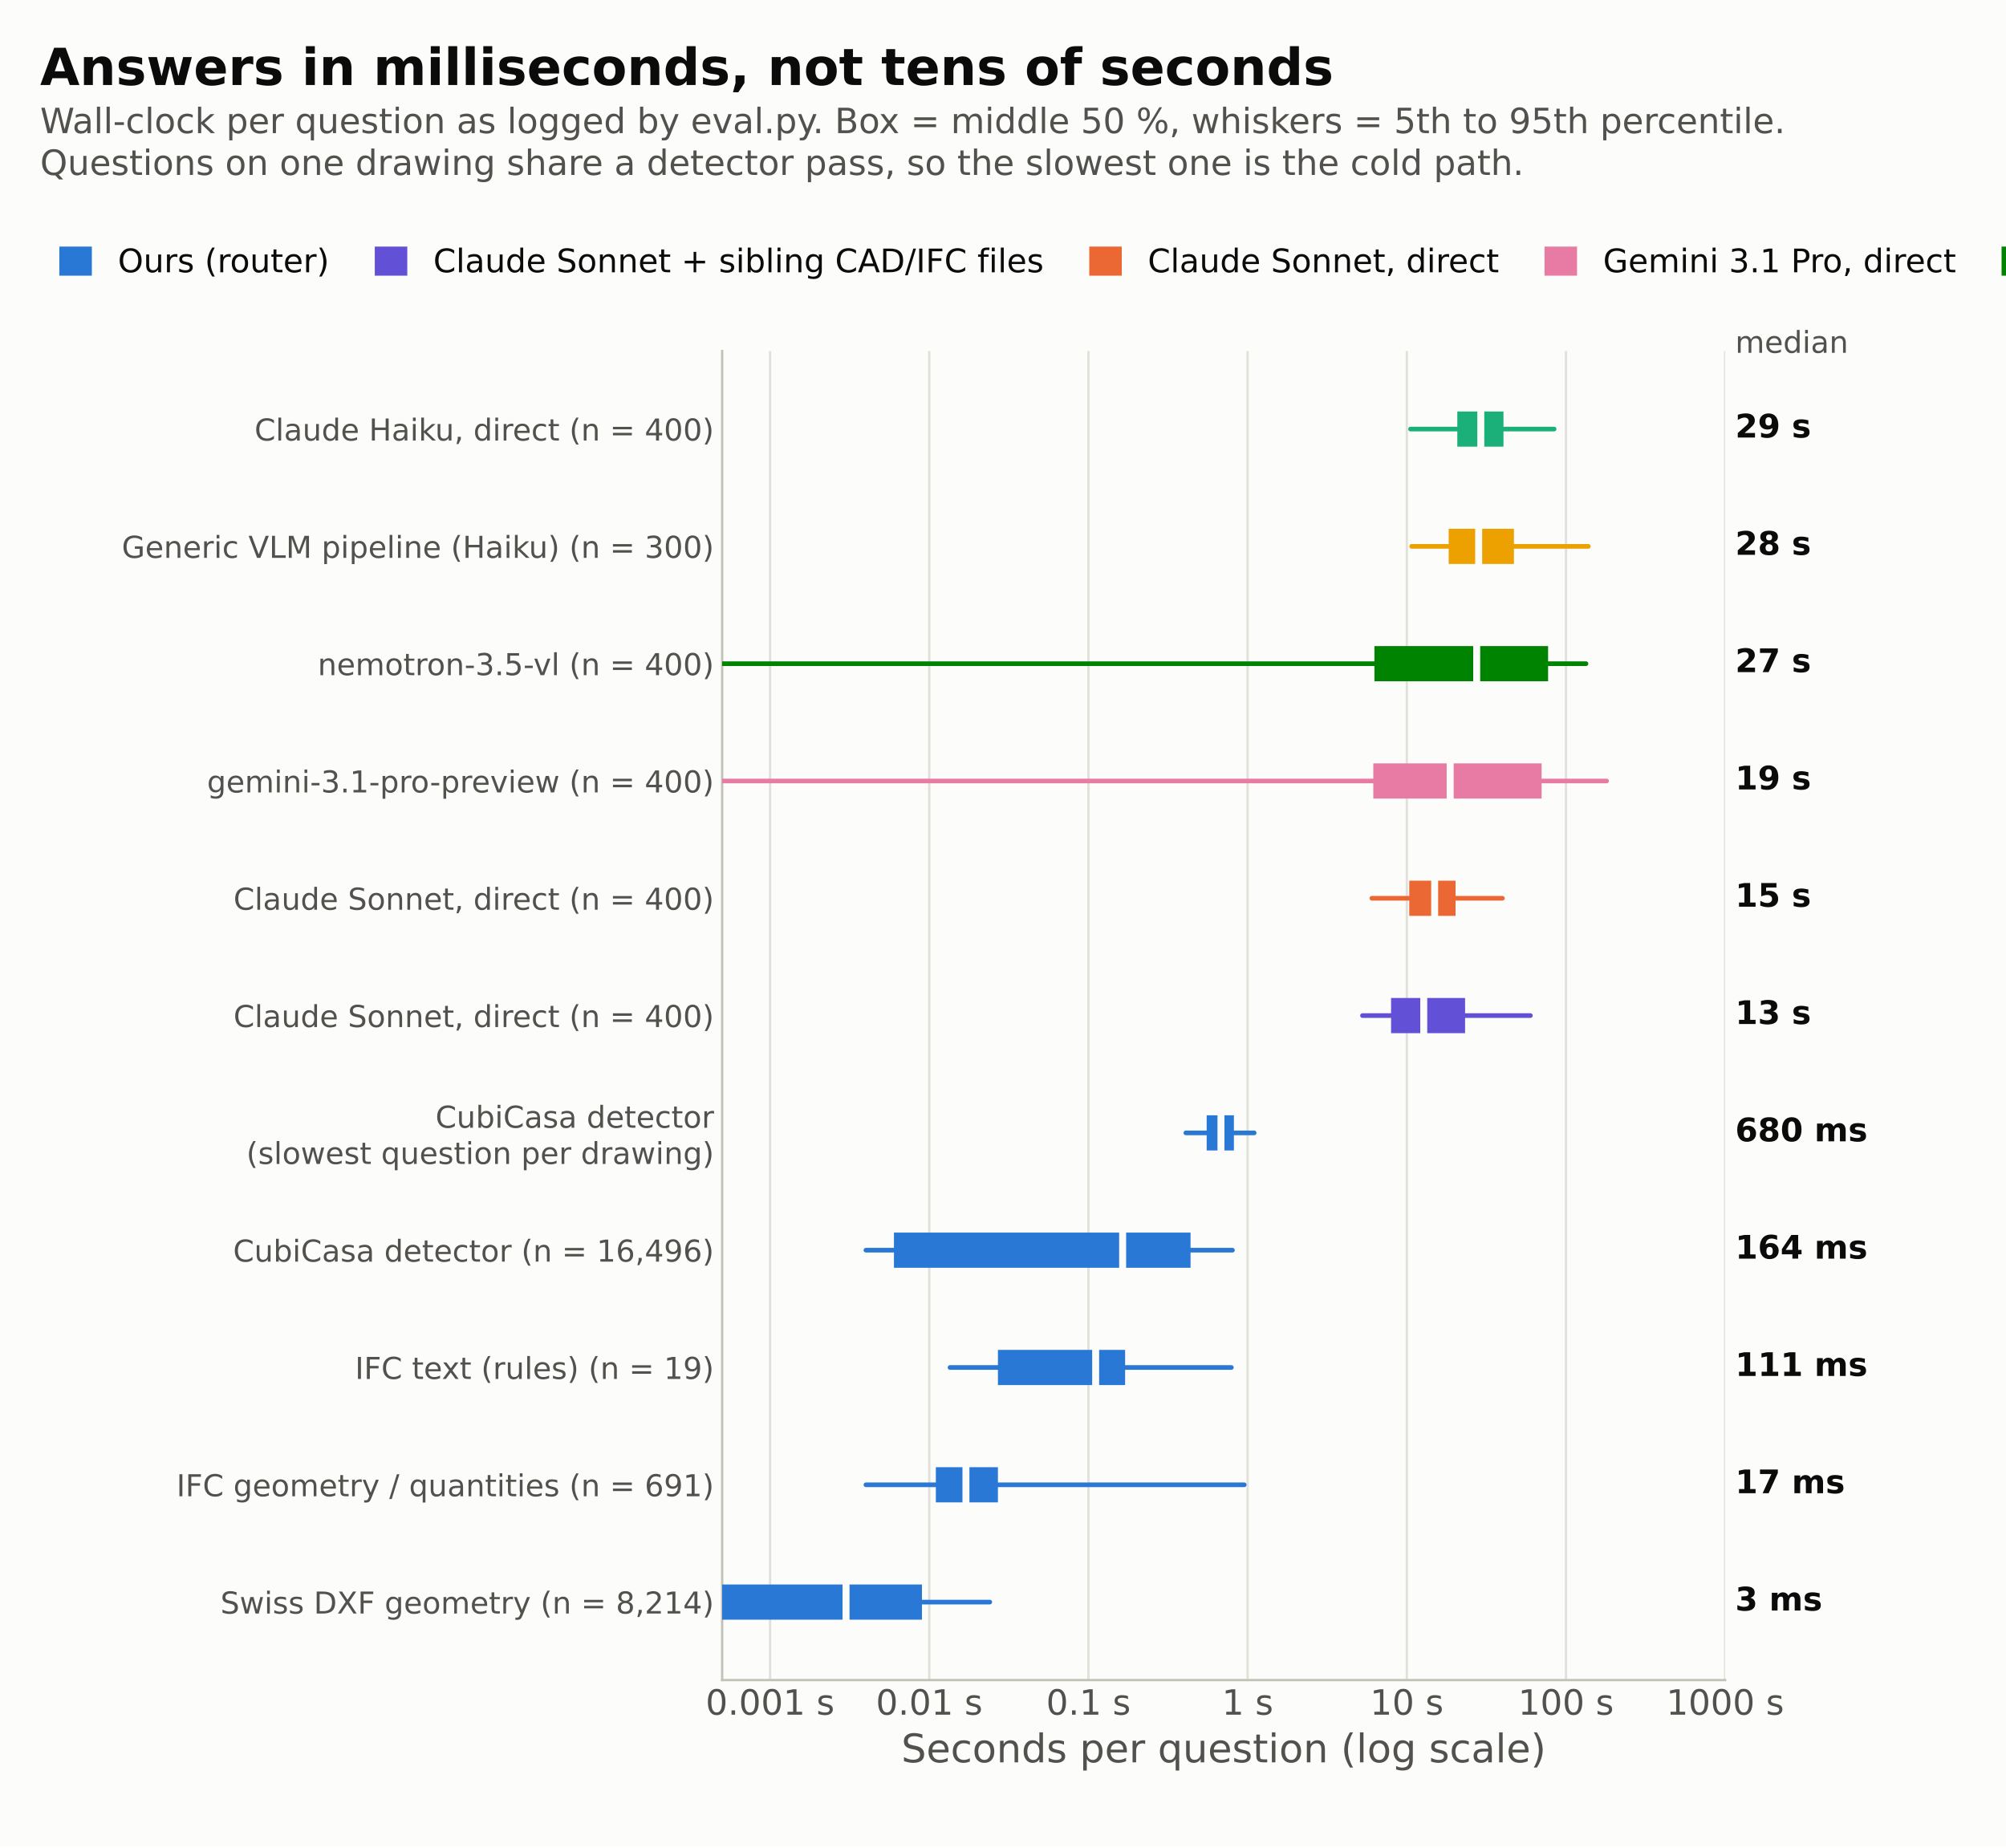
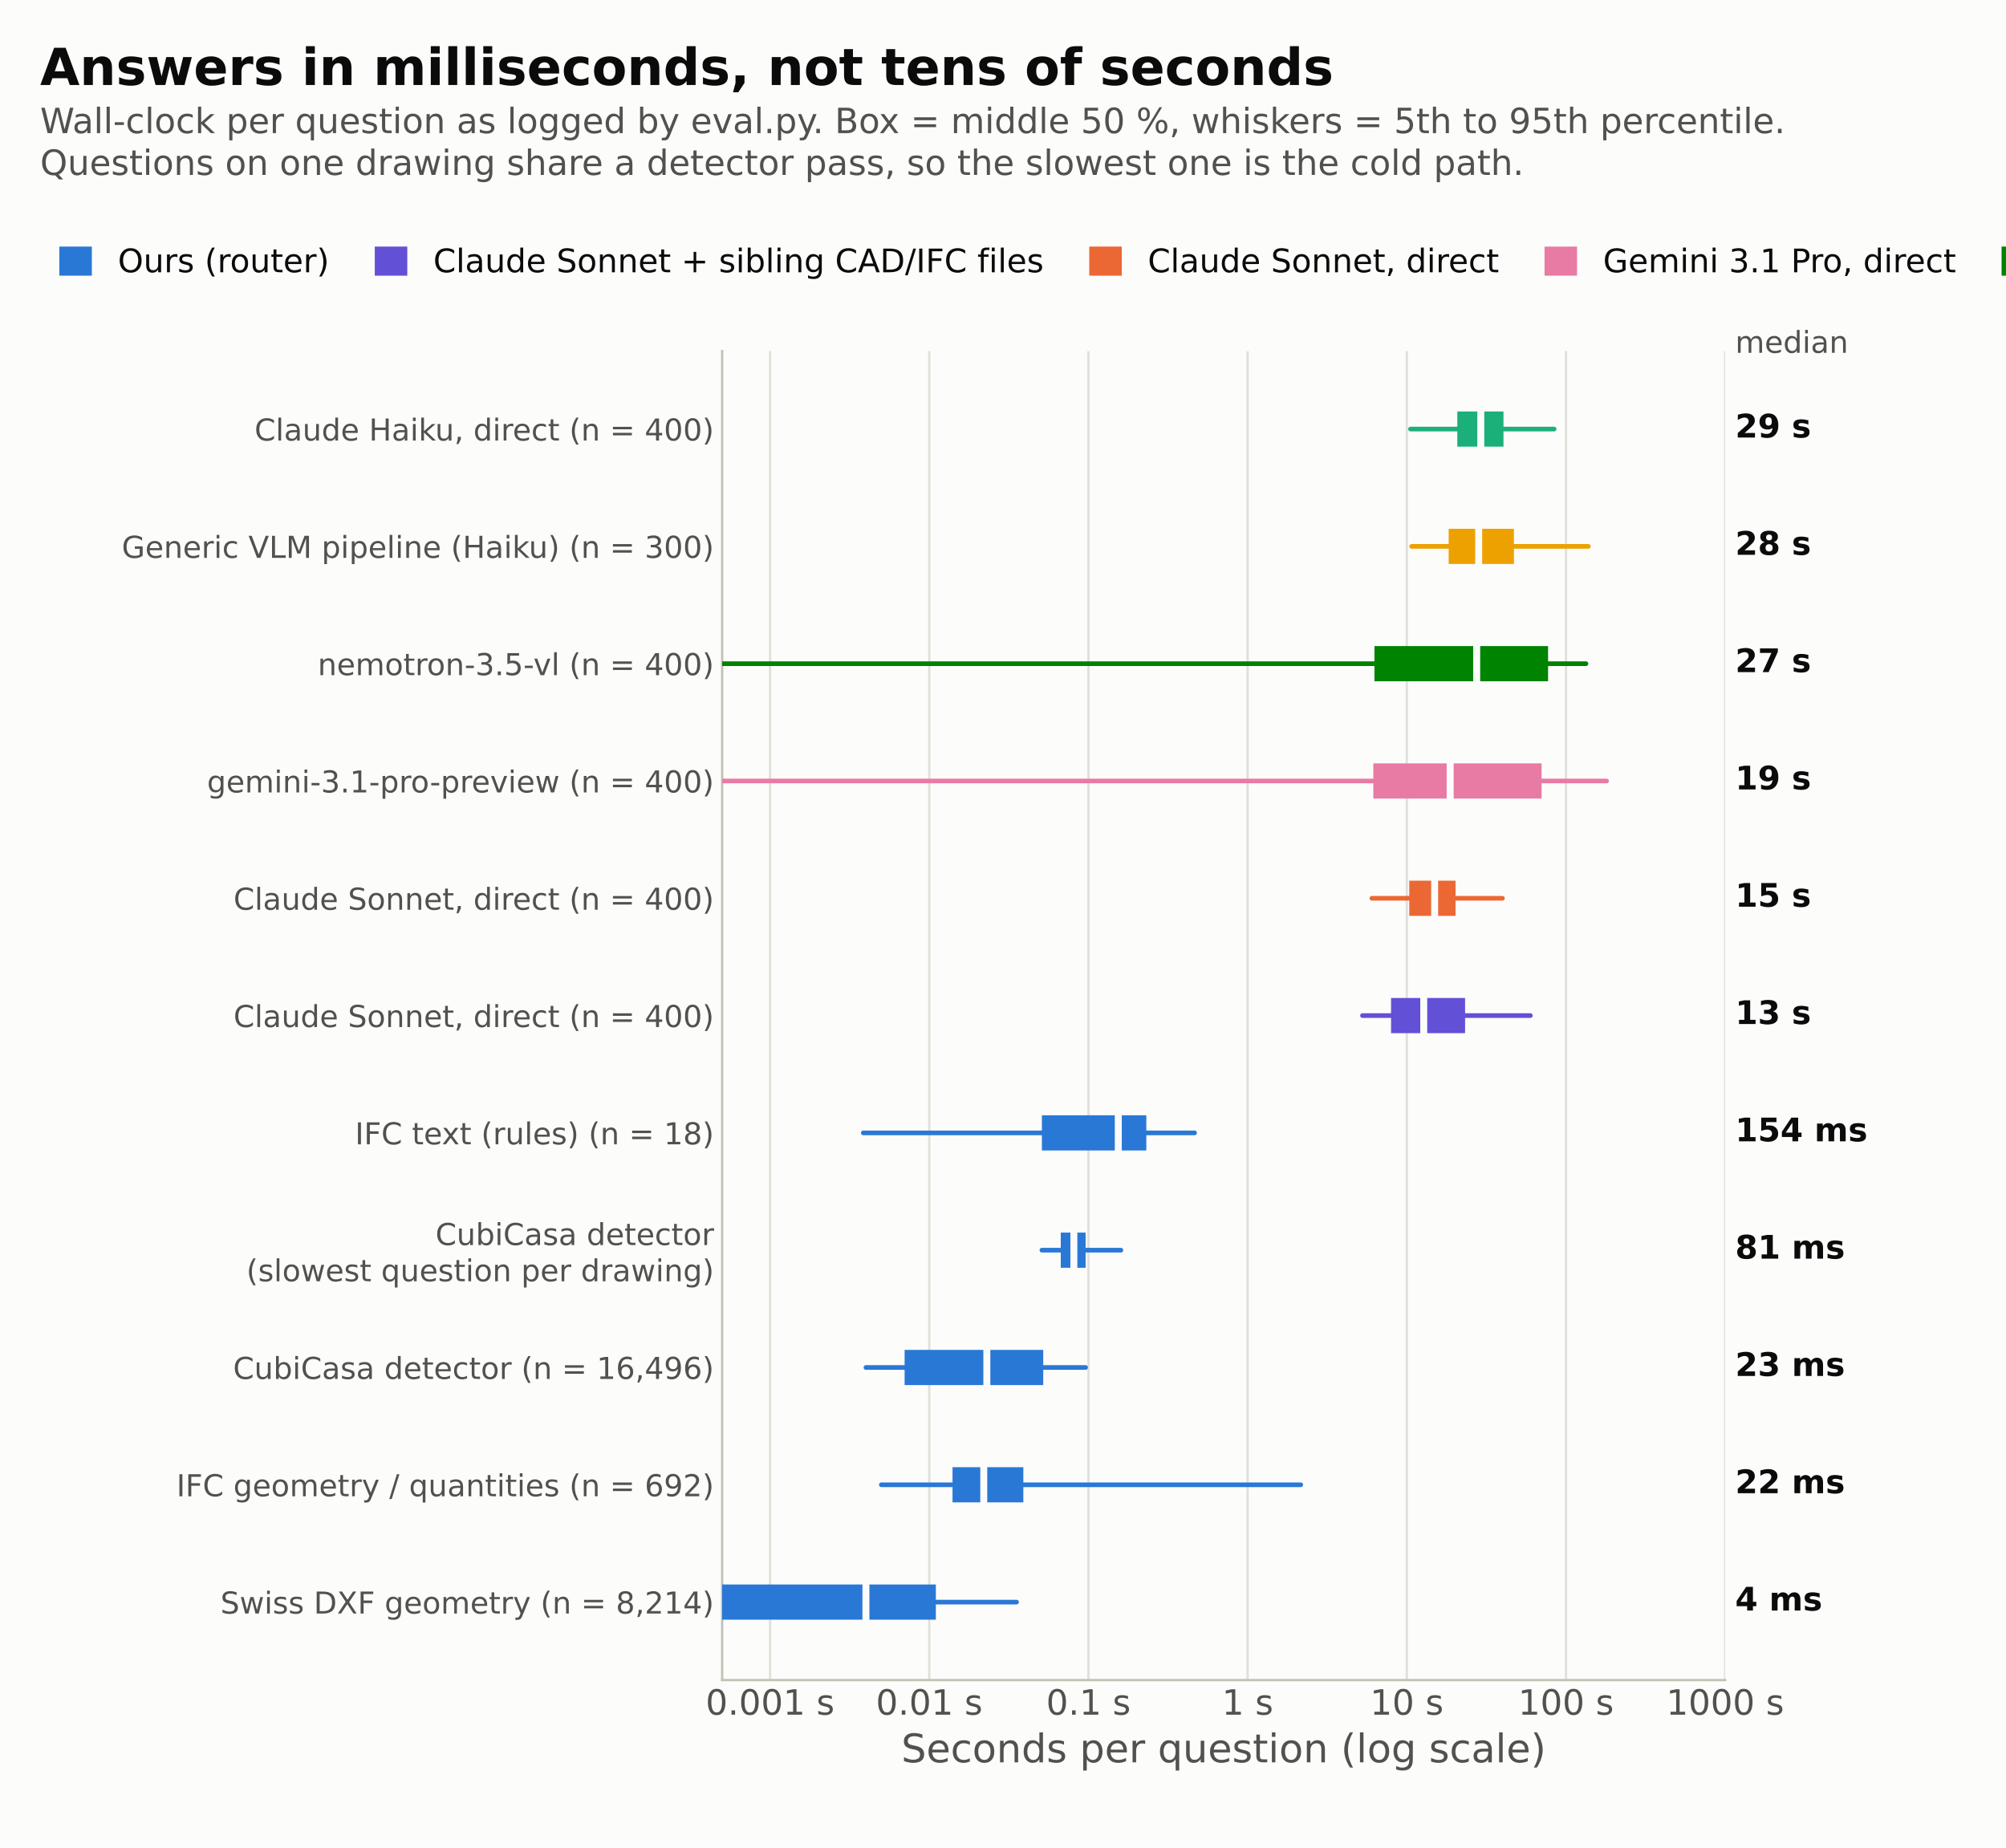
<svg xmlns="http://www.w3.org/2000/svg" width="864pt" height="795.6pt" viewBox="0 0 864 795.6" version="1.1">
  <defs>
    <style type="text/css">*{stroke-linejoin: round; stroke-linecap: butt}</style>
  </defs>
  <g id="figure_1">
    <g id="patch_1">
      <path d="M 0 795.6  L 864 795.6  L 864 0  L 0 0  z " style="fill: #fcfcfb" />
    </g>
    <g id="axes_1">
      <g id="patch_2">
        <path d="M 311.04 723.6  L 743.04 723.6  L 743.04 151.2  L 311.04 151.2  z " style="fill: #fcfcfb" />
      </g>
      <g id="matplotlib.axis_1">
        <g id="xtick_1">
          <g id="line2d_1">
-             <path d="M 331.679 723.6  L 331.679 151.2  " clip-path="url(#pad10060944)" style="fill: none; stroke: #e1e0d9; stroke-linecap: square" />
+             <path d="M 331.679 723.6  L 331.679 151.2  " clip-path="url(#p2c1c336595)" style="fill: none; stroke: #e1e0d9; stroke-linecap: square" />
          </g>
          <g id="line2d_2" />
          <g id="text_1">
            <text style="font-size: 15px; font-family: 'DejaVu Sans'; text-anchor: middle; fill: #52514e" x="331.679" y="738.496" transform="rotate(-0 331.6787 738.4965)">0.001 s</text>
          </g>
        </g>
        <g id="xtick_2">
          <g id="line2d_3">
-             <path d="M 400.239 723.6  L 400.239 151.2  " clip-path="url(#pad10060944)" style="fill: none; stroke: #e1e0d9; stroke-linecap: square" />
+             <path d="M 400.239 723.6  L 400.239 151.2  " clip-path="url(#p2c1c336595)" style="fill: none; stroke: #e1e0d9; stroke-linecap: square" />
          </g>
          <g id="line2d_4" />
          <g id="text_2">
            <text style="font-size: 15px; font-family: 'DejaVu Sans'; text-anchor: middle; fill: #52514e" x="400.239" y="738.496" transform="rotate(-0 400.2389 738.4965)">0.01 s</text>
          </g>
        </g>
        <g id="xtick_3">
          <g id="line2d_5">
-             <path d="M 468.799 723.6  L 468.799 151.2  " clip-path="url(#pad10060944)" style="fill: none; stroke: #e1e0d9; stroke-linecap: square" />
+             <path d="M 468.799 723.6  L 468.799 151.2  " clip-path="url(#p2c1c336595)" style="fill: none; stroke: #e1e0d9; stroke-linecap: square" />
          </g>
          <g id="line2d_6" />
          <g id="text_3">
            <text style="font-size: 15px; font-family: 'DejaVu Sans'; text-anchor: middle; fill: #52514e" x="468.799" y="738.496" transform="rotate(-0 468.7991 738.4965)">0.1 s</text>
          </g>
        </g>
        <g id="xtick_4">
          <g id="line2d_7">
-             <path d="M 537.359 723.6  L 537.359 151.2  " clip-path="url(#pad10060944)" style="fill: none; stroke: #e1e0d9; stroke-linecap: square" />
+             <path d="M 537.359 723.6  L 537.359 151.2  " clip-path="url(#p2c1c336595)" style="fill: none; stroke: #e1e0d9; stroke-linecap: square" />
          </g>
          <g id="line2d_8" />
          <g id="text_4">
            <text style="font-size: 15px; font-family: 'DejaVu Sans'; text-anchor: middle; fill: #52514e" x="537.359" y="738.496" transform="rotate(-0 537.3593 738.4965)">1 s</text>
          </g>
        </g>
        <g id="xtick_5">
          <g id="line2d_9">
-             <path d="M 605.92 723.6  L 605.92 151.2  " clip-path="url(#pad10060944)" style="fill: none; stroke: #e1e0d9; stroke-linecap: square" />
+             <path d="M 605.92 723.6  L 605.92 151.2  " clip-path="url(#p2c1c336595)" style="fill: none; stroke: #e1e0d9; stroke-linecap: square" />
          </g>
          <g id="line2d_10" />
          <g id="text_5">
            <text style="font-size: 15px; font-family: 'DejaVu Sans'; text-anchor: middle; fill: #52514e" x="605.92" y="738.496" transform="rotate(-0 605.9196 738.4965)">10 s</text>
          </g>
        </g>
        <g id="xtick_6">
          <g id="line2d_11">
-             <path d="M 674.48 723.6  L 674.48 151.2  " clip-path="url(#pad10060944)" style="fill: none; stroke: #e1e0d9; stroke-linecap: square" />
+             <path d="M 674.48 723.6  L 674.48 151.2  " clip-path="url(#p2c1c336595)" style="fill: none; stroke: #e1e0d9; stroke-linecap: square" />
          </g>
          <g id="line2d_12" />
          <g id="text_6">
            <text style="font-size: 15px; font-family: 'DejaVu Sans'; text-anchor: middle; fill: #52514e" x="674.48" y="738.496" transform="rotate(-0 674.4798 738.4965)">100 s</text>
          </g>
        </g>
        <g id="xtick_7">
          <g id="line2d_13">
-             <path d="M 743.04 723.6  L 743.04 151.2  " clip-path="url(#pad10060944)" style="fill: none; stroke: #e1e0d9; stroke-linecap: square" />
+             <path d="M 743.04 723.6  L 743.04 151.2  " clip-path="url(#p2c1c336595)" style="fill: none; stroke: #e1e0d9; stroke-linecap: square" />
          </g>
          <g id="line2d_14" />
          <g id="text_7">
            <text style="font-size: 15px; font-family: 'DejaVu Sans'; text-anchor: middle; fill: #52514e" x="743.04" y="738.496" transform="rotate(-0 743.04 738.4965)">1000 s</text>
          </g>
        </g>
        <g id="xtick_8">
          <g id="line2d_15" />
        </g>
        <g id="xtick_9">
          <g id="line2d_16" />
        </g>
        <g id="xtick_10">
          <g id="line2d_17" />
        </g>
        <g id="xtick_11">
          <g id="line2d_18" />
        </g>
        <g id="xtick_12">
          <g id="line2d_19" />
        </g>
        <g id="xtick_13">
          <g id="line2d_20" />
        </g>
        <g id="xtick_14">
          <g id="line2d_21" />
        </g>
        <g id="xtick_15">
          <g id="line2d_22" />
        </g>
        <g id="xtick_16">
          <g id="line2d_23" />
        </g>
        <g id="xtick_17">
          <g id="line2d_24" />
        </g>
        <g id="xtick_18">
          <g id="line2d_25" />
        </g>
        <g id="xtick_19">
          <g id="line2d_26" />
        </g>
        <g id="xtick_20">
          <g id="line2d_27" />
        </g>
        <g id="xtick_21">
          <g id="line2d_28" />
        </g>
        <g id="xtick_22">
          <g id="line2d_29" />
        </g>
        <g id="xtick_23">
          <g id="line2d_30" />
        </g>
        <g id="xtick_24">
          <g id="line2d_31" />
        </g>
        <g id="xtick_25">
          <g id="line2d_32" />
        </g>
        <g id="xtick_26">
          <g id="line2d_33" />
        </g>
        <g id="xtick_27">
          <g id="line2d_34" />
        </g>
        <g id="xtick_28">
          <g id="line2d_35" />
        </g>
        <g id="xtick_29">
          <g id="line2d_36" />
        </g>
        <g id="xtick_30">
          <g id="line2d_37" />
        </g>
        <g id="xtick_31">
          <g id="line2d_38" />
        </g>
        <g id="xtick_32">
          <g id="line2d_39" />
        </g>
        <g id="xtick_33">
          <g id="line2d_40" />
        </g>
        <g id="xtick_34">
          <g id="line2d_41" />
        </g>
        <g id="xtick_35">
          <g id="line2d_42" />
        </g>
        <g id="xtick_36">
          <g id="line2d_43" />
        </g>
        <g id="xtick_37">
          <g id="line2d_44" />
        </g>
        <g id="xtick_38">
          <g id="line2d_45" />
        </g>
        <g id="xtick_39">
          <g id="line2d_46" />
        </g>
        <g id="xtick_40">
          <g id="line2d_47" />
        </g>
        <g id="xtick_41">
          <g id="line2d_48" />
        </g>
        <g id="xtick_42">
          <g id="line2d_49" />
        </g>
        <g id="xtick_43">
          <g id="line2d_50" />
        </g>
        <g id="xtick_44">
          <g id="line2d_51" />
        </g>
        <g id="xtick_45">
          <g id="line2d_52" />
        </g>
        <g id="xtick_46">
          <g id="line2d_53" />
        </g>
        <g id="xtick_47">
          <g id="line2d_54" />
        </g>
        <g id="xtick_48">
          <g id="line2d_55" />
        </g>
        <g id="xtick_49">
          <g id="line2d_56" />
        </g>
        <g id="xtick_50">
          <g id="line2d_57" />
        </g>
        <g id="xtick_51">
          <g id="line2d_58" />
        </g>
        <g id="xtick_52">
          <g id="line2d_59" />
        </g>
        <g id="xtick_53">
          <g id="line2d_60" />
        </g>
        <g id="xtick_54">
          <g id="line2d_61" />
        </g>
        <g id="xtick_55">
          <g id="line2d_62" />
        </g>
        <g id="xtick_56">
          <g id="line2d_63" />
        </g>
        <g id="xtick_57">
          <g id="line2d_64" />
        </g>
        <g id="xtick_58">
          <g id="line2d_65" />
        </g>
        <g id="xtick_59">
          <g id="line2d_66" />
        </g>
        <g id="xtick_60">
          <g id="line2d_67" />
        </g>
        <g id="text_8">
          <text style="font-size: 17px; font-family: 'DejaVu Sans'; text-anchor: middle; fill: #52514e" x="527.04" y="759.017" transform="rotate(-0 527.04 759.0173)">Seconds per question (log scale)</text>
        </g>
      </g>
      <g id="matplotlib.axis_2">
        <g id="ytick_1">
          <g id="line2d_68" />
          <g id="text_9">
            <text style="font-size: 13px; font-family: 'DejaVu Sans'; text-anchor: end; fill: #52514e" x="307.54" y="694.943" transform="rotate(-0 307.54 694.9427)">Swiss DXF geometry  (n = 8,214)</text>
          </g>
        </g>
        <g id="ytick_2">
          <g id="line2d_69" />
          <g id="text_10">
-             <text style="font-size: 13px; font-family: 'DejaVu Sans'; text-anchor: end; fill: #52514e" x="307.54" y="644.422" transform="rotate(-0 307.54 644.422)">IFC geometry / quantities  (n = 691)</text>
+             <text style="font-size: 13px; font-family: 'DejaVu Sans'; text-anchor: end; fill: #52514e" x="307.54" y="644.422" transform="rotate(-0 307.54 644.422)">IFC geometry / quantities  (n = 692)</text>
          </g>
        </g>
        <g id="ytick_3">
          <g id="line2d_70" />
          <g id="text_11">
-             <text style="font-size: 13px; font-family: 'DejaVu Sans'; text-anchor: end; fill: #52514e" x="307.54" y="593.901" transform="rotate(-0 307.54 593.9012)">IFC text (rules)  (n = 19)</text>
+             <text style="font-size: 13px; font-family: 'DejaVu Sans'; text-anchor: end; fill: #52514e" x="307.54" y="593.901" transform="rotate(-0 307.54 593.9012)">CubiCasa detector  (n = 16,496)</text>
          </g>
        </g>
        <g id="ytick_4">
          <g id="line2d_71" />
          <g id="text_12">
-             <text style="font-size: 13px; font-family: 'DejaVu Sans'; text-anchor: end; fill: #52514e" x="307.54" y="543.38" transform="rotate(-0 307.54 543.3805)">CubiCasa detector  (n = 16,496)</text>
+             <text style="font-size: 13px; font-family: 'DejaVu Sans'; fill: #52514e" transform="translate(187.5541 536.2293)">CubiCasa detector</text>
+             <text style="font-size: 13px; font-family: 'DejaVu Sans'; fill: #52514e" transform="translate(106.105 551.8329)">(slowest question per drawing)</text>
          </g>
        </g>
        <g id="ytick_5">
          <g id="line2d_72" />
          <g id="text_13">
-             <text style="font-size: 13px; font-family: 'DejaVu Sans'; fill: #52514e" transform="translate(187.5541 485.7086)">CubiCasa detector</text>
-             <text style="font-size: 13px; font-family: 'DejaVu Sans'; fill: #52514e" transform="translate(106.105 501.3121)">(slowest question per drawing)</text>
+             <text style="font-size: 13px; font-family: 'DejaVu Sans'; text-anchor: end; fill: #52514e" x="307.54" y="492.86" transform="rotate(-0 307.54 492.8597)">IFC text (rules)  (n = 18)</text>
          </g>
        </g>
        <g id="ytick_6">
          <g id="line2d_73" />
          <g id="text_14">
            <text style="font-size: 13px; font-family: 'DejaVu Sans'; text-anchor: end; fill: #52514e" x="307.54" y="442.339" transform="rotate(-0 307.54 442.339)">Claude Sonnet, direct  (n = 400)</text>
          </g>
        </g>
        <g id="ytick_7">
          <g id="line2d_74" />
          <g id="text_15">
            <text style="font-size: 13px; font-family: 'DejaVu Sans'; text-anchor: end; fill: #52514e" x="307.54" y="391.818" transform="rotate(-0 307.54 391.8182)">Claude Sonnet, direct  (n = 400)</text>
          </g>
        </g>
        <g id="ytick_8">
          <g id="line2d_75" />
          <g id="text_16">
            <text style="font-size: 13px; font-family: 'DejaVu Sans'; text-anchor: end; fill: #52514e" x="307.54" y="341.298" transform="rotate(-0 307.54 341.2975)">gemini-3.1-pro-preview  (n = 400)</text>
          </g>
        </g>
        <g id="ytick_9">
          <g id="line2d_76" />
          <g id="text_17">
            <text style="font-size: 13px; font-family: 'DejaVu Sans'; text-anchor: end; fill: #52514e" x="307.54" y="290.777" transform="rotate(-0 307.54 290.7768)">nemotron-3.5-vl  (n = 400)</text>
          </g>
        </g>
        <g id="ytick_10">
          <g id="line2d_77" />
          <g id="text_18">
            <text style="font-size: 13px; font-family: 'DejaVu Sans'; text-anchor: end; fill: #52514e" x="307.54" y="240.256" transform="rotate(-0 307.54 240.256)">Generic VLM pipeline (Haiku)  (n = 300)</text>
          </g>
        </g>
        <g id="ytick_11">
          <g id="line2d_78" />
          <g id="text_19">
            <text style="font-size: 13px; font-family: 'DejaVu Sans'; text-anchor: end; fill: #52514e" x="307.54" y="189.735" transform="rotate(-0 307.54 189.7353)">Claude Haiku, direct  (n = 400)</text>
          </g>
        </g>
      </g>
      <g id="patch_3">
        <path d="M 311.04 723.6  L 311.04 151.2  " style="fill: none; stroke: #c3c2b7; stroke-linejoin: miter; stroke-linecap: square" />
      </g>
      <g id="patch_4">
        <path d="M 311.04 723.6  L 743.04 723.6  " style="fill: none; stroke: #c3c2b7; stroke-linejoin: miter; stroke-linecap: square" />
      </g>
      <g id="line2d_79">
-         <path d="M 311.04 690.004  L 426.306 690.004  " clip-path="url(#pad10060944)" style="fill: none; stroke: #2a78d6; stroke-width: 2; stroke-linecap: round" />
+         <path d="M 311.04 690.004  L 437.837 690.004  " clip-path="url(#p2c1c336595)" style="fill: none; stroke: #2a78d6; stroke-width: 2; stroke-linecap: round" />
      </g>
      <g id="patch_5">
-         <path d="M 311.04 697.582  L 397.102 697.582  L 397.102 682.426  L 311.04 682.426  z " clip-path="url(#pad10060944)" style="fill: #2a78d6" />
+         <path d="M 311.04 697.582  L 403.077 697.582  L 403.077 682.426  L 311.04 682.426  z " clip-path="url(#p2c1c336595)" style="fill: #2a78d6" />
      </g>
      <g id="text_20">
-         <text style="font-weight: 700; font-size: 14px; font-family: 'DejaVu Sans'; text-anchor: start; fill: #0b0b0b" x="747.36" y="693.64" transform="rotate(-0 747.36 693.6404)">3 ms</text>
+         <text style="font-weight: 700; font-size: 14px; font-family: 'DejaVu Sans'; text-anchor: start; fill: #0b0b0b" x="747.36" y="693.64" transform="rotate(-0 747.36 693.6404)">4 ms</text>
      </g>
      <g id="line2d_80">
-         <path d="M 372.956 639.483  L 535.91 639.483  " clip-path="url(#pad10060944)" style="fill: none; stroke: #2a78d6; stroke-width: 2; stroke-linecap: round" />
+         <path d="M 379.6 639.483  L 560.255 639.483  " clip-path="url(#p2c1c336595)" style="fill: none; stroke: #2a78d6; stroke-width: 2; stroke-linecap: round" />
      </g>
      <g id="patch_6">
-         <path d="M 403.077 647.061  L 429.813 647.061  L 429.813 631.905  L 403.077 631.905  z " clip-path="url(#pad10060944)" style="fill: #2a78d6" />
+         <path d="M 410.257 647.061  L 440.762 647.061  L 440.762 631.905  L 410.257 631.905  z " clip-path="url(#p2c1c336595)" style="fill: #2a78d6" />
      </g>
      <g id="text_21">
-         <text style="font-weight: 700; font-size: 14px; font-family: 'DejaVu Sans'; text-anchor: start; fill: #0b0b0b" x="747.36" y="643.12" transform="rotate(-0 747.36 643.1197)">17 ms</text>
+         <text style="font-weight: 700; font-size: 14px; font-family: 'DejaVu Sans'; text-anchor: start; fill: #0b0b0b" x="747.36" y="643.12" transform="rotate(-0 747.36 643.1197)">22 ms</text>
      </g>
      <g id="line2d_81">
-         <path d="M 409.175 588.962  L 530.356 588.962  " clip-path="url(#pad10060944)" style="fill: none; stroke: #2a78d6; stroke-width: 2; stroke-linecap: round" />
+         <path d="M 372.956 588.962  L 467.584 588.962  " clip-path="url(#p2c1c336595)" style="fill: none; stroke: #2a78d6; stroke-width: 2; stroke-linecap: round" />
      </g>
      <g id="patch_7">
-         <path d="M 429.813 596.54  L 484.599 596.54  L 484.599 581.384  L 429.813 581.384  z " clip-path="url(#pad10060944)" style="fill: #2a78d6" />
+         <path d="M 389.619 596.54  L 449.328 596.54  L 449.328 581.384  L 389.619 581.384  z " clip-path="url(#p2c1c336595)" style="fill: #2a78d6" />
      </g>
      <g id="text_22">
-         <text style="font-weight: 700; font-size: 14px; font-family: 'DejaVu Sans'; text-anchor: start; fill: #0b0b0b" x="747.36" y="592.599" transform="rotate(-0 747.36 592.5989)">111 ms</text>
+         <text style="font-weight: 700; font-size: 14px; font-family: 'DejaVu Sans'; text-anchor: start; fill: #0b0b0b" x="747.36" y="592.599" transform="rotate(-0 747.36 592.5989)">23 ms</text>
      </g>
      <g id="line2d_82">
-         <path d="M 372.956 538.441  L 530.827 538.441  " clip-path="url(#pad10060944)" style="fill: none; stroke: #2a78d6; stroke-width: 2; stroke-linecap: round" />
+         <path d="M 448.75 538.441  L 482.784 538.441  " clip-path="url(#p2c1c336595)" style="fill: none; stroke: #2a78d6; stroke-width: 2; stroke-linecap: round" />
      </g>
      <g id="patch_8">
-         <path d="M 385.029 546.02  L 512.779 546.02  L 512.779 530.863  L 385.029 530.863  z " clip-path="url(#pad10060944)" style="fill: #2a78d6" />
+         <path d="M 456.875 546.02  L 467.584 546.02  L 467.584 530.863  L 456.875 530.863  z " clip-path="url(#p2c1c336595)" style="fill: #2a78d6" />
      </g>
      <g id="text_23">
-         <text style="font-weight: 700; font-size: 14px; font-family: 'DejaVu Sans'; text-anchor: start; fill: #0b0b0b" x="747.36" y="542.078" transform="rotate(-0 747.36 542.0782)">164 ms</text>
+         <text style="font-weight: 700; font-size: 14px; font-family: 'DejaVu Sans'; text-anchor: start; fill: #0b0b0b" x="747.36" y="542.078" transform="rotate(-0 747.36 542.0782)">81 ms</text>
      </g>
      <g id="line2d_83">
-         <path d="M 510.757 487.921  L 540.176 487.921  " clip-path="url(#pad10060944)" style="fill: none; stroke: #2a78d6; stroke-width: 2; stroke-linecap: round" />
+         <path d="M 371.818 487.921  L 514.509 487.921  " clip-path="url(#p2c1c336595)" style="fill: none; stroke: #2a78d6; stroke-width: 2; stroke-linecap: round" />
      </g>
      <g id="patch_9">
-         <path d="M 519.721 495.499  L 531.45 495.499  L 531.45 480.343  L 519.721 480.343  z " clip-path="url(#pad10060944)" style="fill: #2a78d6" />
+         <path d="M 448.75 495.499  L 493.728 495.499  L 493.728 480.343  L 448.75 480.343  z " clip-path="url(#p2c1c336595)" style="fill: #2a78d6" />
      </g>
      <g id="text_24">
-         <text style="font-weight: 700; font-size: 14px; font-family: 'DejaVu Sans'; text-anchor: start; fill: #0b0b0b" x="747.36" y="491.557" transform="rotate(-0 747.36 491.5575)">680 ms</text>
+         <text style="font-weight: 700; font-size: 14px; font-family: 'DejaVu Sans'; text-anchor: start; fill: #0b0b0b" x="747.36" y="491.557" transform="rotate(-0 747.36 491.5575)">154 ms</text>
      </g>
      <g id="line2d_84">
-         <path d="M 586.83 437.4  L 659.148 437.4  " clip-path="url(#pad10060944)" style="fill: none; stroke: #6250d6; stroke-width: 2; stroke-linecap: round" />
+         <path d="M 586.83 437.4  L 659.148 437.4  " clip-path="url(#p2c1c336595)" style="fill: none; stroke: #6250d6; stroke-width: 2; stroke-linecap: round" />
      </g>
      <g id="patch_10">
-         <path d="M 599.142 444.978  L 631.023 444.978  L 631.023 429.822  L 599.142 429.822  z " clip-path="url(#pad10060944)" style="fill: #6250d6" />
+         <path d="M 599.142 444.978  L 631.023 444.978  L 631.023 429.822  L 599.142 429.822  z " clip-path="url(#p2c1c336595)" style="fill: #6250d6" />
      </g>
      <g id="text_25">
        <text style="font-weight: 700; font-size: 14px; font-family: 'DejaVu Sans'; text-anchor: start; fill: #0b0b0b" x="747.36" y="441.037" transform="rotate(-0 747.36 441.0367)">13 s</text>
      </g>
      <g id="line2d_85">
-         <path d="M 590.881 386.879  L 647.103 386.879  " clip-path="url(#pad10060944)" style="fill: none; stroke: #eb6834; stroke-width: 2; stroke-linecap: round" />
+         <path d="M 590.881 386.879  L 647.103 386.879  " clip-path="url(#p2c1c336595)" style="fill: none; stroke: #eb6834; stroke-width: 2; stroke-linecap: round" />
      </g>
      <g id="patch_11">
-         <path d="M 606.981 394.457  L 626.915 394.457  L 626.915 379.301  L 606.981 379.301  z " clip-path="url(#pad10060944)" style="fill: #eb6834" />
+         <path d="M 606.981 394.457  L 626.915 394.457  L 626.915 379.301  L 606.981 379.301  z " clip-path="url(#p2c1c336595)" style="fill: #eb6834" />
      </g>
      <g id="text_26">
        <text style="font-weight: 700; font-size: 14px; font-family: 'DejaVu Sans'; text-anchor: start; fill: #0b0b0b" x="747.36" y="390.516" transform="rotate(-0 747.36 390.516)">15 s</text>
      </g>
      <g id="line2d_86">
-         <path d="M 311.04 336.359  L 691.977 336.359  " clip-path="url(#pad10060944)" style="fill: none; stroke: #e87ba4; stroke-width: 2; stroke-linecap: round" />
+         <path d="M 311.04 336.359  L 691.977 336.359  " clip-path="url(#p2c1c336595)" style="fill: none; stroke: #e87ba4; stroke-width: 2; stroke-linecap: round" />
      </g>
      <g id="patch_12">
-         <path d="M 591.497 343.937  L 663.981 343.937  L 663.981 328.78  L 591.497 328.78  z " clip-path="url(#pad10060944)" style="fill: #e87ba4" />
+         <path d="M 591.497 343.937  L 663.981 343.937  L 663.981 328.78  L 591.497 328.78  z " clip-path="url(#p2c1c336595)" style="fill: #e87ba4" />
      </g>
      <g id="text_27">
        <text style="font-weight: 700; font-size: 14px; font-family: 'DejaVu Sans'; text-anchor: start; fill: #0b0b0b" x="747.36" y="339.995" transform="rotate(-0 747.36 339.9952)">19 s</text>
      </g>
      <g id="line2d_87">
-         <path d="M 311.04 285.838  L 683.093 285.838  " clip-path="url(#pad10060944)" style="fill: none; stroke: #008300; stroke-width: 2; stroke-linecap: round" />
+         <path d="M 311.04 285.838  L 683.093 285.838  " clip-path="url(#p2c1c336595)" style="fill: none; stroke: #008300; stroke-width: 2; stroke-linecap: round" />
      </g>
      <g id="patch_13">
-         <path d="M 591.987 293.416  L 666.77 293.416  L 666.77 278.26  L 591.987 278.26  z " clip-path="url(#pad10060944)" style="fill: #008300" />
+         <path d="M 591.987 293.416  L 666.77 293.416  L 666.77 278.26  L 591.987 278.26  z " clip-path="url(#p2c1c336595)" style="fill: #008300" />
      </g>
      <g id="text_28">
        <text style="font-weight: 700; font-size: 14px; font-family: 'DejaVu Sans'; text-anchor: start; fill: #0b0b0b" x="747.36" y="289.474" transform="rotate(-0 747.36 289.4745)">27 s</text>
      </g>
      <g id="line2d_88">
-         <path d="M 608.019 235.317  L 684.103 235.317  " clip-path="url(#pad10060944)" style="fill: none; stroke: #eda100; stroke-width: 2; stroke-linecap: round" />
+         <path d="M 608.019 235.317  L 684.103 235.317  " clip-path="url(#p2c1c336595)" style="fill: none; stroke: #eda100; stroke-width: 2; stroke-linecap: round" />
      </g>
      <g id="patch_14">
-         <path d="M 623.956 242.895  L 652.058 242.895  L 652.058 227.739  L 623.956 227.739  z " clip-path="url(#pad10060944)" style="fill: #eda100" />
+         <path d="M 623.956 242.895  L 652.058 242.895  L 652.058 227.739  L 623.956 227.739  z " clip-path="url(#p2c1c336595)" style="fill: #eda100" />
      </g>
      <g id="text_29">
        <text style="font-weight: 700; font-size: 14px; font-family: 'DejaVu Sans'; text-anchor: start; fill: #0b0b0b" x="747.36" y="238.954" transform="rotate(-0 747.36 238.9538)">28 s</text>
      </g>
      <g id="line2d_89">
-         <path d="M 607.519 184.796  L 669.367 184.796  " clip-path="url(#pad10060944)" style="fill: none; stroke: #1baf7a; stroke-width: 2; stroke-linecap: round" />
+         <path d="M 607.519 184.796  L 669.367 184.796  " clip-path="url(#p2c1c336595)" style="fill: none; stroke: #1baf7a; stroke-width: 2; stroke-linecap: round" />
      </g>
      <g id="patch_15">
-         <path d="M 627.68 192.374  L 647.558 192.374  L 647.558 177.218  L 627.68 177.218  z " clip-path="url(#pad10060944)" style="fill: #1baf7a" />
+         <path d="M 627.68 192.374  L 647.558 192.374  L 647.558 177.218  L 627.68 177.218  z " clip-path="url(#p2c1c336595)" style="fill: #1baf7a" />
      </g>
      <g id="text_30">
        <text style="font-weight: 700; font-size: 14px; font-family: 'DejaVu Sans'; text-anchor: start; fill: #0b0b0b" x="747.36" y="188.433" transform="rotate(-0 747.36 188.433)">29 s</text>
      </g>
      <g id="text_31">
        <text style="font-size: 13px; font-family: 'DejaVu Sans'; text-anchor: start; fill: #52514e" x="747.36" y="151.958" transform="rotate(-0 747.36 151.9578)">median</text>
      </g>
      <g id="line2d_90">
-         <path d="M 364.39 697.582  L 364.39 682.426  " clip-path="url(#pad10060944)" style="fill: none; stroke: #fcfcfb; stroke-width: 3; stroke-linecap: square" />
+         <path d="M 372.956 697.582  L 372.956 682.426  " clip-path="url(#p2c1c336595)" style="fill: none; stroke: #fcfcfb; stroke-width: 3; stroke-linecap: square" />
      </g>
      <g id="line2d_91">
-         <path d="M 416.039 647.061  L 416.039 631.905  " clip-path="url(#pad10060944)" style="fill: none; stroke: #fcfcfb; stroke-width: 3; stroke-linecap: square" />
+         <path d="M 423.715 647.061  L 423.715 631.905  " clip-path="url(#p2c1c336595)" style="fill: none; stroke: #fcfcfb; stroke-width: 3; stroke-linecap: square" />
      </g>
      <g id="line2d_92">
-         <path d="M 471.906 596.54  L 471.906 581.384  " clip-path="url(#pad10060944)" style="fill: none; stroke: #fcfcfb; stroke-width: 3; stroke-linecap: square" />
+         <path d="M 425.039 596.54  L 425.039 581.384  " clip-path="url(#p2c1c336595)" style="fill: none; stroke: #fcfcfb; stroke-width: 3; stroke-linecap: square" />
      </g>
      <g id="line2d_93">
-         <path d="M 483.529 546.02  L 483.529 530.863  " clip-path="url(#pad10060944)" style="fill: none; stroke: #fcfcfb; stroke-width: 3; stroke-linecap: square" />
+         <path d="M 462.525 546.02  L 462.525 530.863  " clip-path="url(#p2c1c336595)" style="fill: none; stroke: #fcfcfb; stroke-width: 3; stroke-linecap: square" />
      </g>
      <g id="line2d_94">
-         <path d="M 525.876 495.499  L 525.876 480.343  " clip-path="url(#pad10060944)" style="fill: none; stroke: #fcfcfb; stroke-width: 3; stroke-linecap: square" />
+         <path d="M 481.656 495.499  L 481.656 480.343  " clip-path="url(#p2c1c336595)" style="fill: none; stroke: #fcfcfb; stroke-width: 3; stroke-linecap: square" />
      </g>
      <g id="line2d_95">
-         <path d="M 613.221 444.978  L 613.221 429.822  " clip-path="url(#pad10060944)" style="fill: none; stroke: #fcfcfb; stroke-width: 3; stroke-linecap: square" />
+         <path d="M 613.221 444.978  L 613.221 429.822  " clip-path="url(#p2c1c336595)" style="fill: none; stroke: #fcfcfb; stroke-width: 3; stroke-linecap: square" />
      </g>
      <g id="line2d_96">
-         <path d="M 617.921 394.457  L 617.921 379.301  " clip-path="url(#pad10060944)" style="fill: none; stroke: #fcfcfb; stroke-width: 3; stroke-linecap: square" />
+         <path d="M 617.921 394.457  L 617.921 379.301  " clip-path="url(#p2c1c336595)" style="fill: none; stroke: #fcfcfb; stroke-width: 3; stroke-linecap: square" />
      </g>
      <g id="line2d_97">
-         <path d="M 624.602 343.937  L 624.602 328.78  " clip-path="url(#pad10060944)" style="fill: none; stroke: #fcfcfb; stroke-width: 3; stroke-linecap: square" />
+         <path d="M 624.602 343.937  L 624.602 328.78  " clip-path="url(#p2c1c336595)" style="fill: none; stroke: #fcfcfb; stroke-width: 3; stroke-linecap: square" />
      </g>
      <g id="line2d_98">
-         <path d="M 636.024 293.416  L 636.024 278.26  " clip-path="url(#pad10060944)" style="fill: none; stroke: #fcfcfb; stroke-width: 3; stroke-linecap: square" />
+         <path d="M 636.024 293.416  L 636.024 278.26  " clip-path="url(#p2c1c336595)" style="fill: none; stroke: #fcfcfb; stroke-width: 3; stroke-linecap: square" />
      </g>
      <g id="line2d_99">
-         <path d="M 636.879 242.895  L 636.879 227.739  " clip-path="url(#pad10060944)" style="fill: none; stroke: #fcfcfb; stroke-width: 3; stroke-linecap: square" />
+         <path d="M 636.879 242.895  L 636.879 227.739  " clip-path="url(#p2c1c336595)" style="fill: none; stroke: #fcfcfb; stroke-width: 3; stroke-linecap: square" />
      </g>
      <g id="line2d_100">
-         <path d="M 637.791 192.374  L 637.791 177.218  " clip-path="url(#pad10060944)" style="fill: none; stroke: #fcfcfb; stroke-width: 3; stroke-linecap: square" />
+         <path d="M 637.791 192.374  L 637.791 177.218  " clip-path="url(#p2c1c336595)" style="fill: none; stroke: #fcfcfb; stroke-width: 3; stroke-linecap: square" />
      </g>
    </g>
    <g id="text_32">
      <text style="font-weight: 700; font-size: 22px; font-family: 'DejaVu Sans'; text-anchor: start; fill: #0b0b0b" x="17.28" y="36.607" transform="rotate(-0 17.28 36.60656)">Answers in milliseconds, not tens of seconds</text>
    </g>
    <g id="text_33">
      <text style="font-size: 15px; font-family: 'DejaVu Sans'; fill: #52514e" transform="translate(17.28 57.34112)">Wall-clock per question as logged by eval.py. Box = middle 50 %, whiskers = 5th to 95th percentile.</text>
      <text style="font-size: 15px; font-family: 'DejaVu Sans'; fill: #52514e" transform="translate(17.28 75.34522)">Questions on one drawing share a detector pass, so the slowest one is the cold path.</text>
    </g>
    <g id="legend_1">
      <g id="patch_16">
        <path d="M 25.56 118.73  L 39.56 118.73  L 39.56 106.2  L 25.56 106.2  z " style="fill: #2a78d6" />
      </g>
      <g id="text_34">
        <text style="font-size: 14px; font-family: 'DejaVu Sans'; text-anchor: start; fill: #0b0b0b" x="50.76" y="117.26" transform="rotate(-0 50.76 117.26)">Ours (router)</text>
      </g>
      <g id="patch_17">
        <path d="M 161.419 118.73  L 175.419 118.73  L 175.419 106.2  L 161.419 106.2  z " style="fill: #6250d6" />
      </g>
      <g id="text_35">
        <text style="font-size: 14px; font-family: 'DejaVu Sans'; text-anchor: start; fill: #0b0b0b" x="186.619" y="117.26" transform="rotate(-0 186.6191 117.26)">Claude Sonnet + sibling CAD/IFC files</text>
      </g>
      <g id="patch_18">
        <path d="M 469.15 118.73  L 483.15 118.73  L 483.15 106.2  L 469.15 106.2  z " style="fill: #eb6834" />
      </g>
      <g id="text_36">
        <text style="font-size: 14px; font-family: 'DejaVu Sans'; text-anchor: start; fill: #0b0b0b" x="494.35" y="117.26" transform="rotate(-0 494.35 117.26)">Claude Sonnet, direct</text>
      </g>
      <g id="patch_19">
        <path d="M 665.244 118.73  L 679.244 118.73  L 679.244 106.2  L 665.244 106.2  z " style="fill: #e87ba4" />
      </g>
      <g id="text_37">
        <text style="font-size: 14px; font-family: 'DejaVu Sans'; text-anchor: start; fill: #0b0b0b" x="690.444" y="117.26" transform="rotate(-0 690.4441 117.26)">Gemini 3.1 Pro, direct</text>
      </g>
      <g id="patch_20">
        <path d="M 862.091 118.73  L 876.091 118.73  L 876.091 106.2  L 862.091 106.2  z " style="fill: #008300" />
      </g>
      <g id="text_38">
        <text style="font-size: 14px; font-family: 'DejaVu Sans'; text-anchor: start; fill: #0b0b0b" x="887.291" y="117.26" transform="rotate(-0 887.2906 117.26)">Nemotron 3.5 Super VL (open), direct</text>
      </g>
      <g id="patch_21">
        <path d="M 1169.802 118.73  L 1183.802 118.73  L 1183.802 106.2  L 1169.802 106.2  z " style="fill: #eda100" />
      </g>
      <g id="text_39">
        <text style="font-size: 14px; font-family: 'DejaVu Sans'; text-anchor: start; fill: #0b0b0b" x="1195.002" y="117.26" transform="rotate(-0 1195.002 117.26)">Generic VLM pipeline (Haiku)</text>
      </g>
      <g id="patch_22">
        <path d="M 1417.713 118.73  L 1431.713 118.73  L 1431.713 106.2  L 1417.713 106.2  z " style="fill: #1baf7a" />
      </g>
      <g id="text_40">
        <text style="font-size: 14px; font-family: 'DejaVu Sans'; text-anchor: start; fill: #0b0b0b" x="1442.913" y="117.26" transform="rotate(-0 1442.913 117.26)">Claude Haiku, direct</text>
      </g>
    </g>
  </g>
  <defs>
-     <clipPath id="pad10060944">
+     <clipPath id="p2c1c336595">
      <rect x="311.04" y="151.2" width="432" height="572.4" />
    </clipPath>
  </defs>
</svg>
